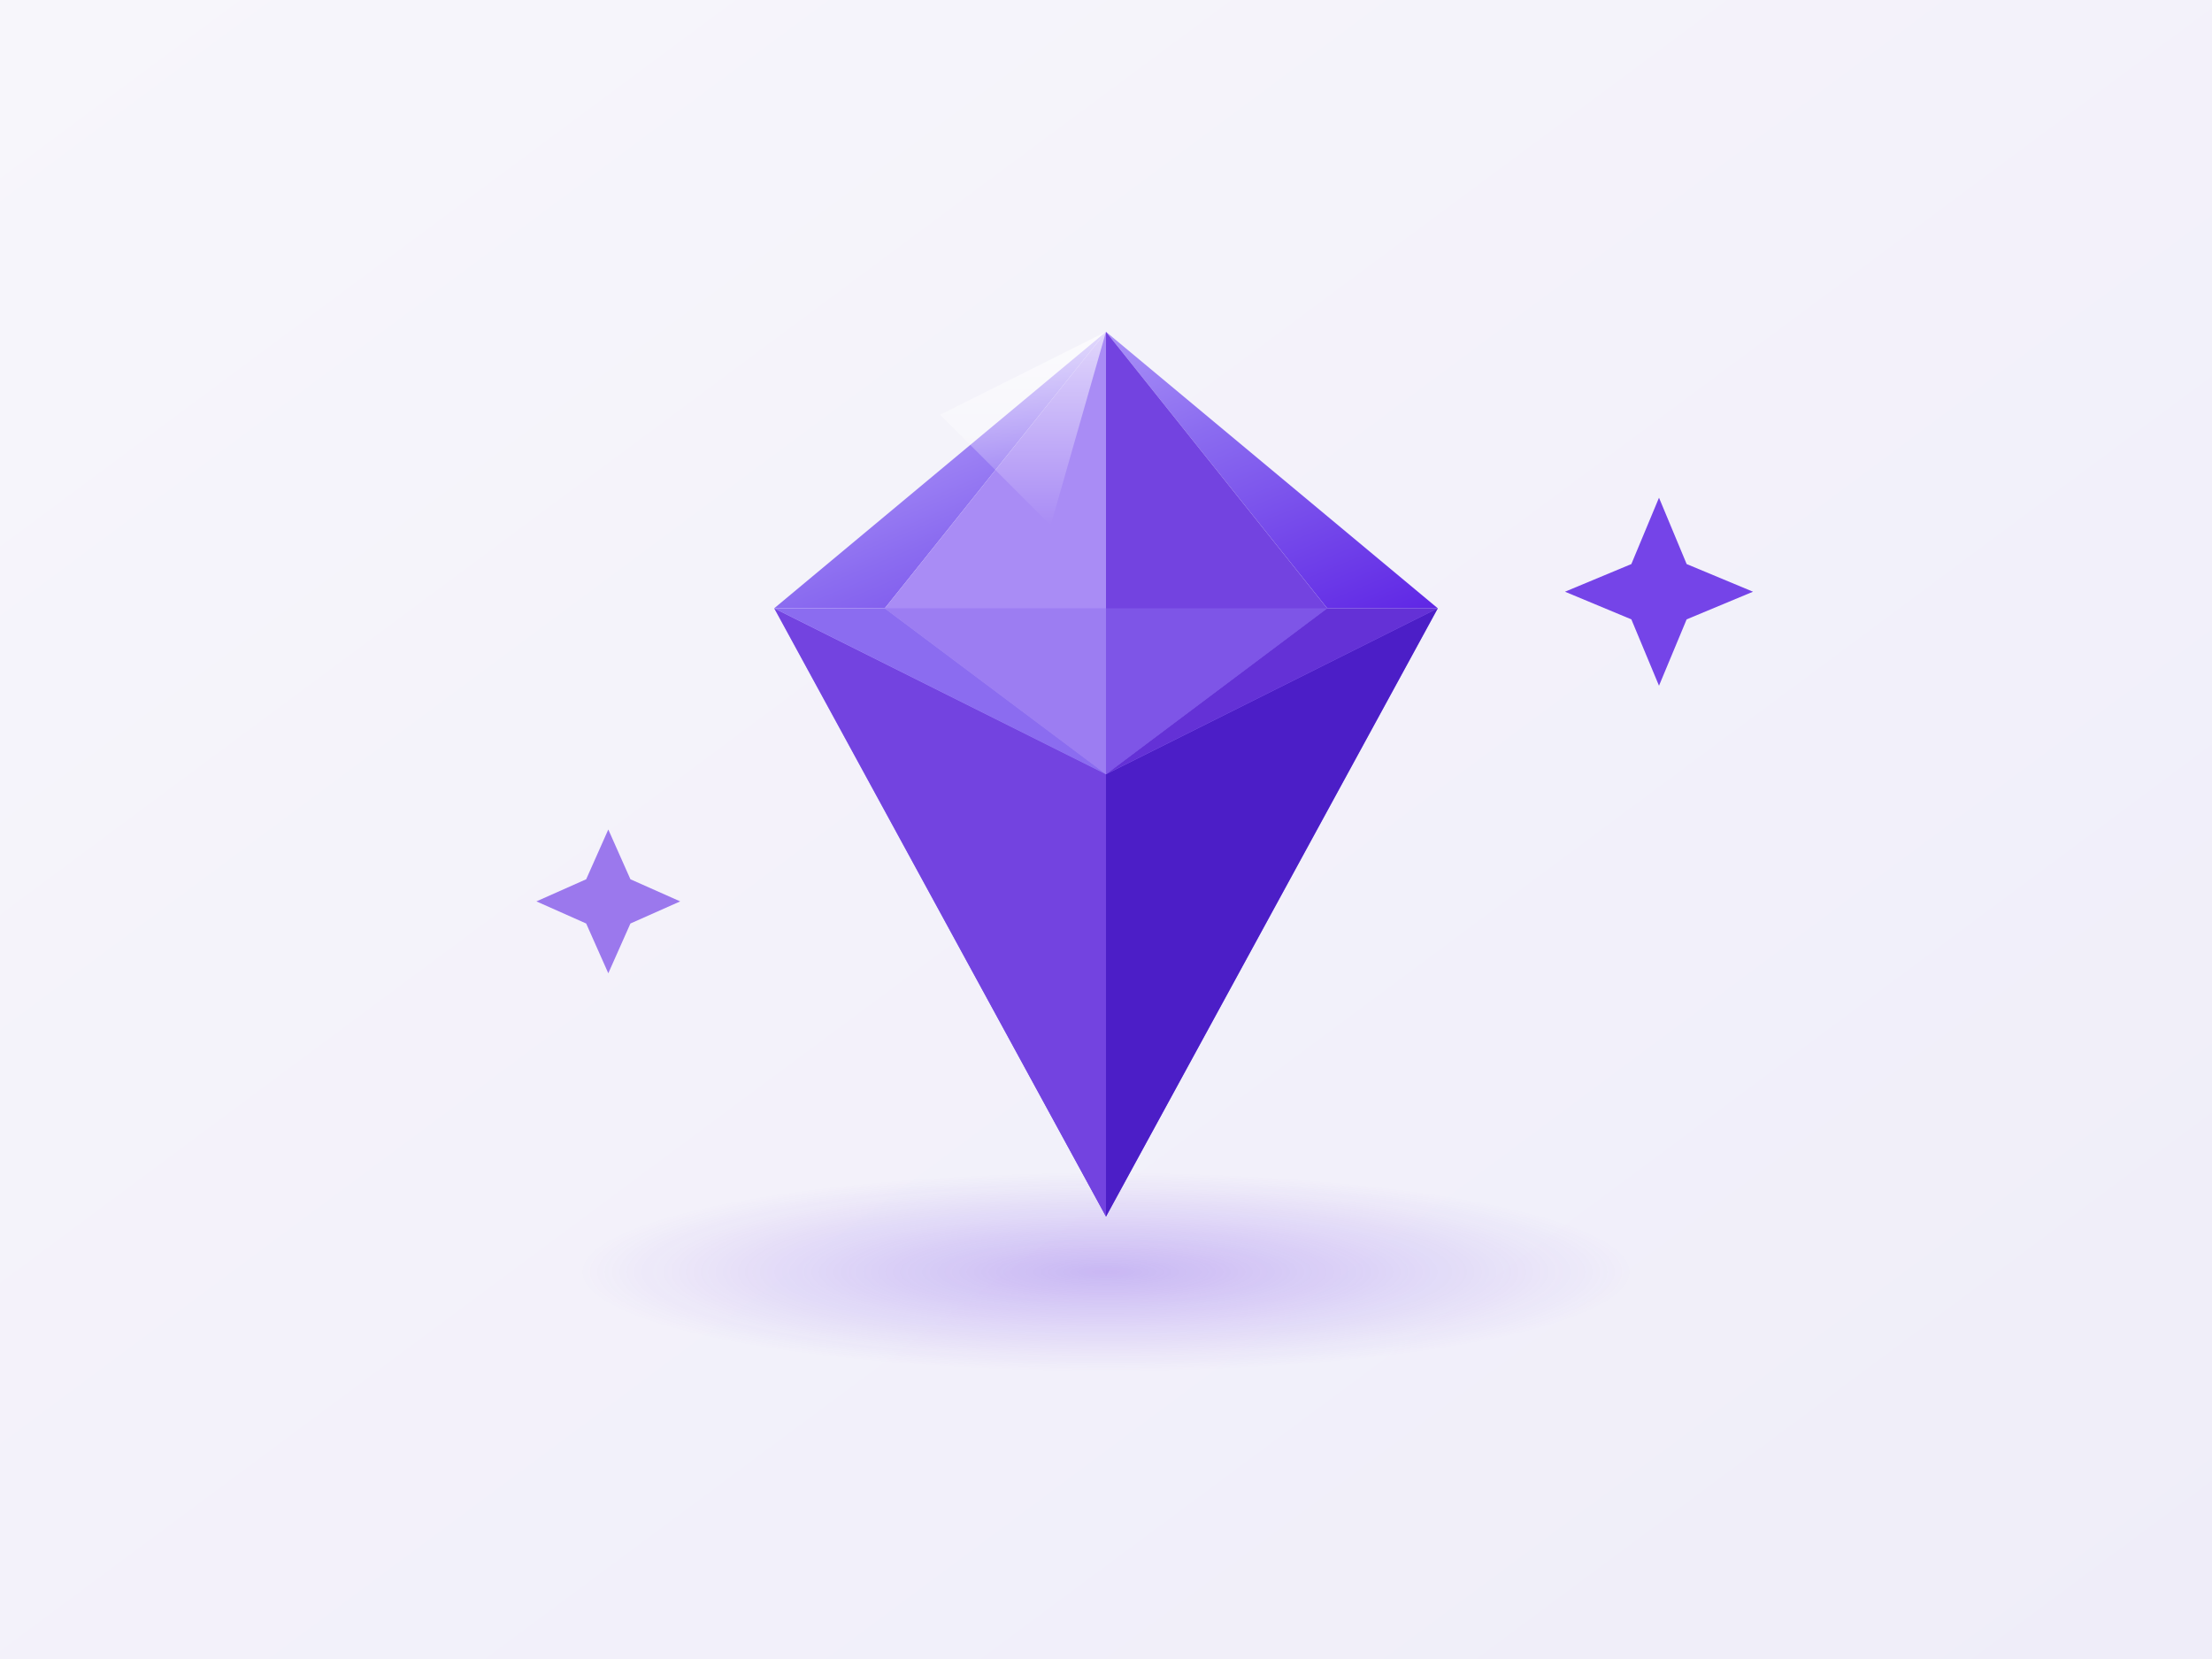
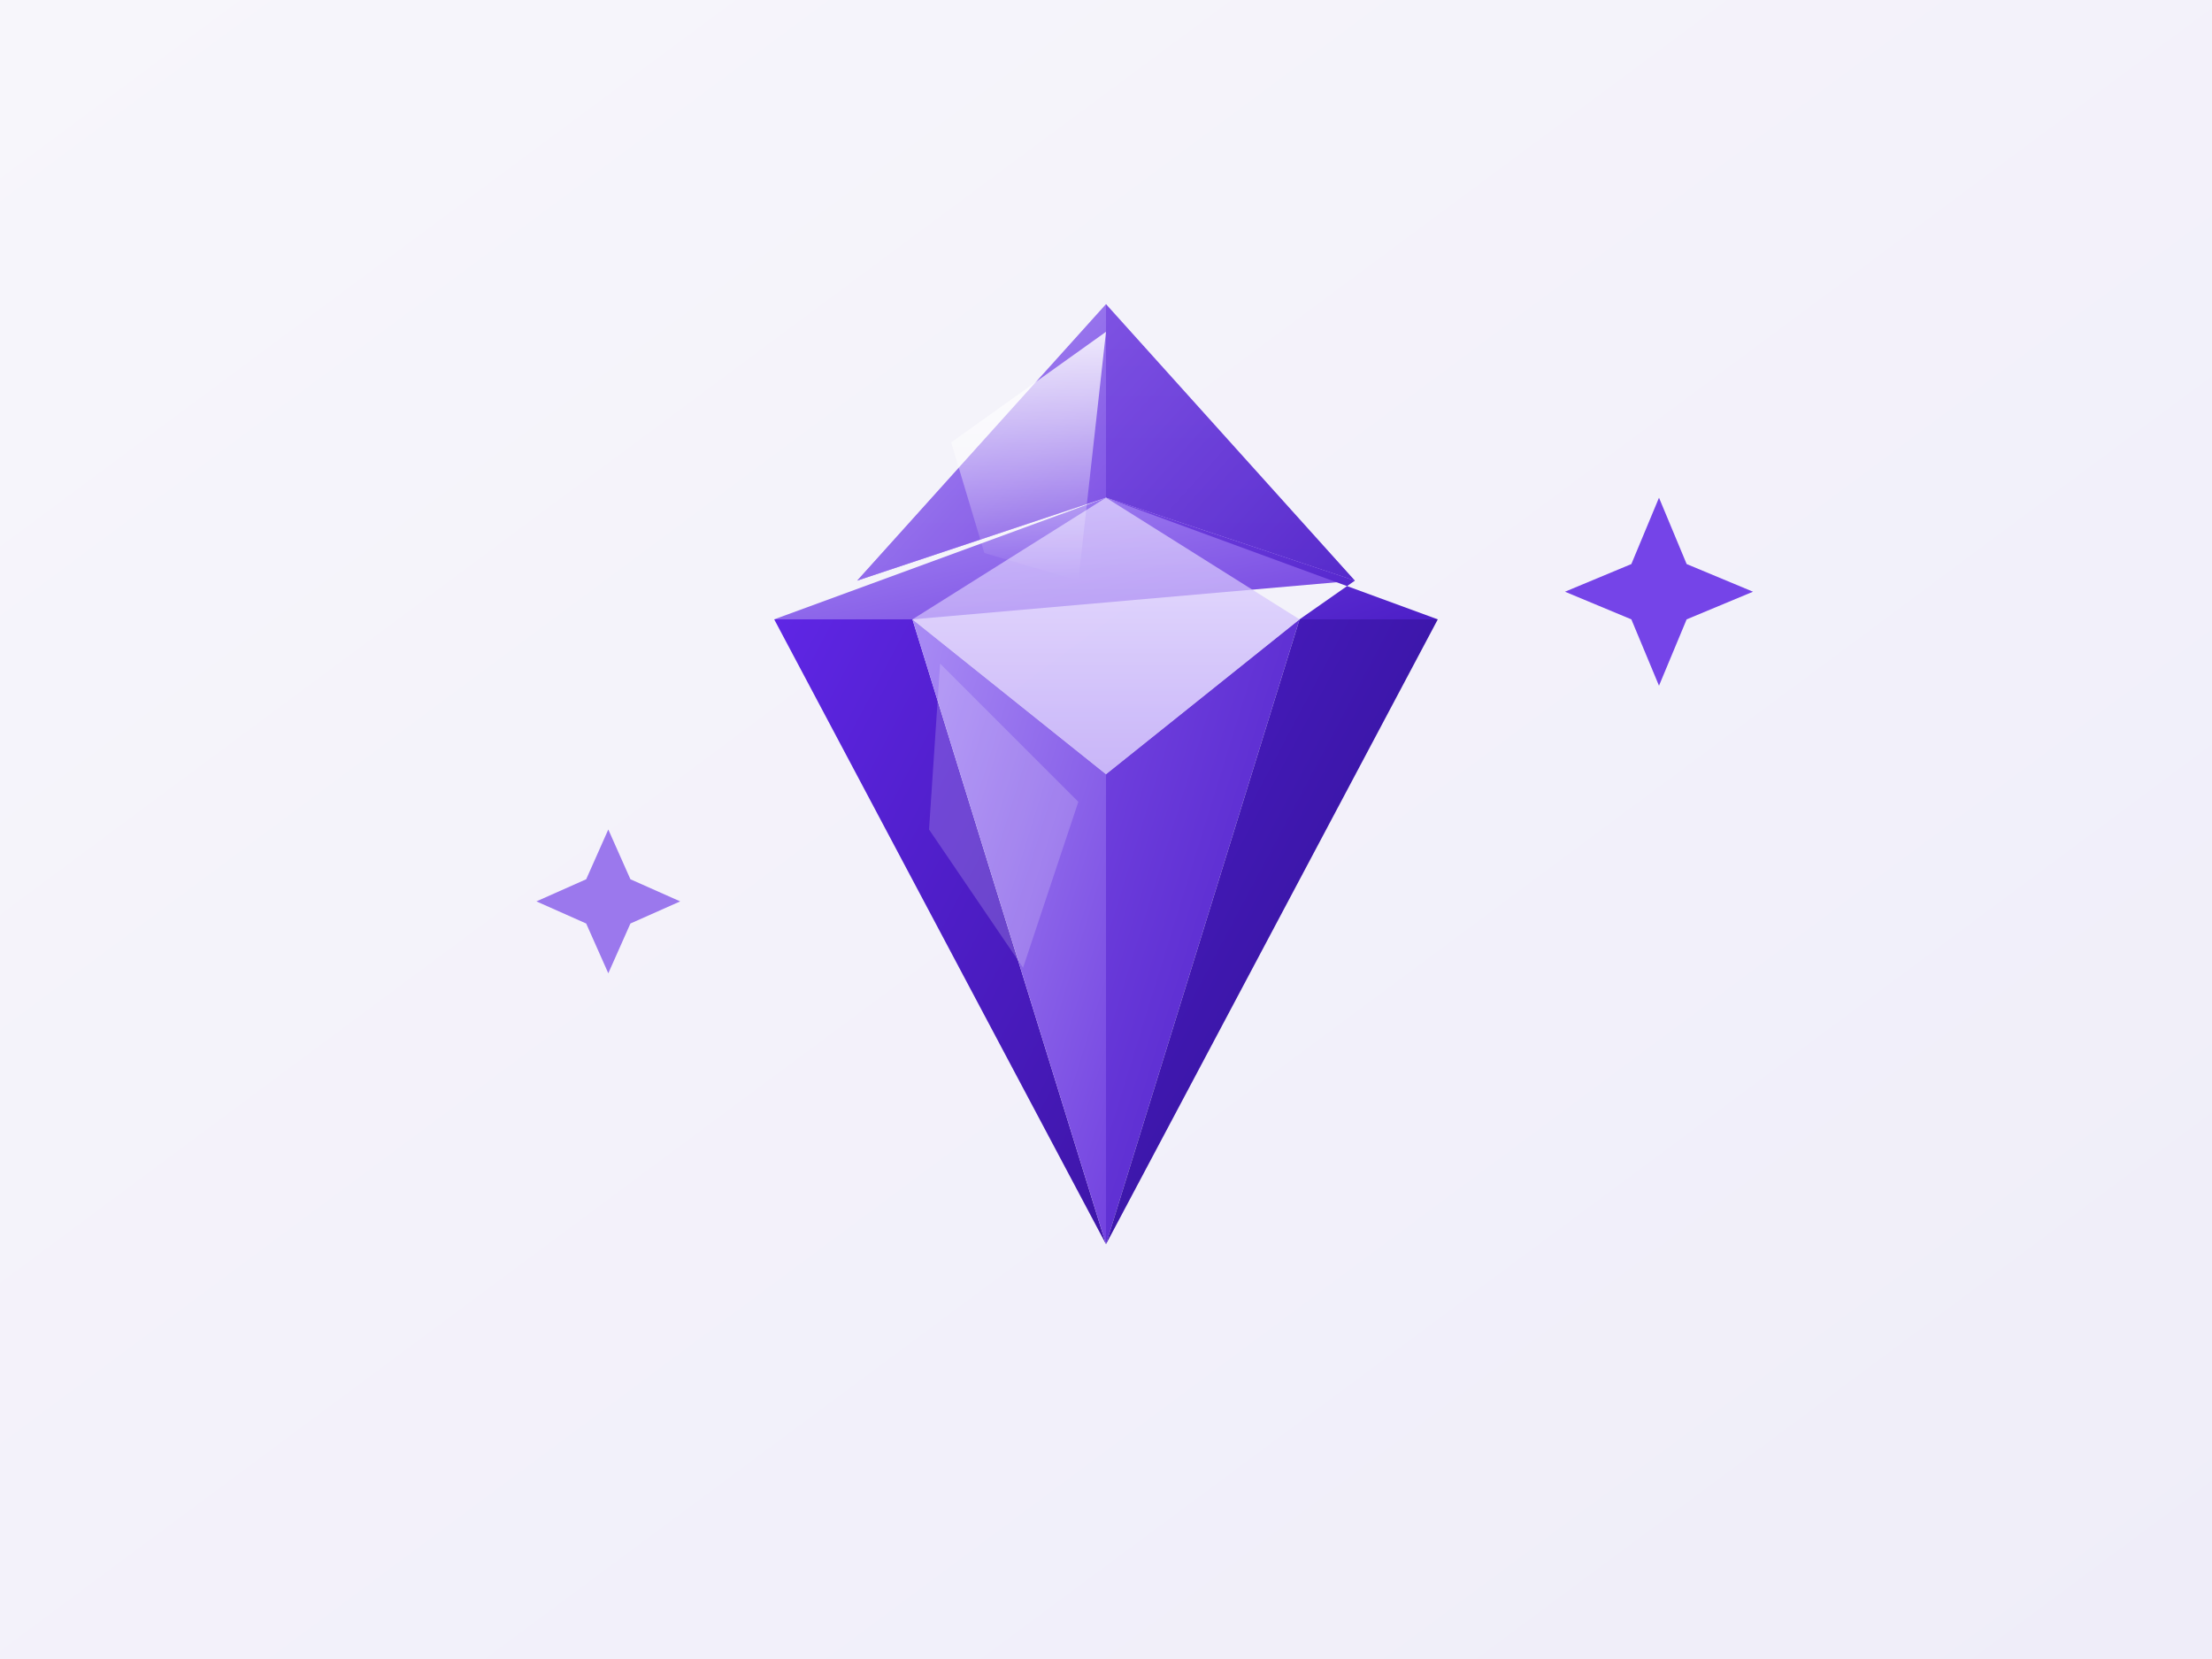
<svg xmlns="http://www.w3.org/2000/svg" viewBox="0 0 400 300">
  <defs>
    <linearGradient id="bg" x1="0" y1="0" x2="1" y2="1">
      <stop offset="0" stop-color="#f7f6fb" />
      <stop offset="1" stop-color="#efedf9" />
    </linearGradient>
-     <linearGradient id="gem" x1="0" y1="0" x2="1" y2="1">
-       <stop offset="0" stop-color="#c9b8ff" />
-       <stop offset="0.5" stop-color="#8b6cf0" />
-       <stop offset="1" stop-color="#5f26e5" />
+     <linearGradient id="facetTop" x1="0" y1="0" x2="0" y2="1">
+       <stop offset="0" stop-color="#e6dcff" />
+       <stop offset="1" stop-color="#b79bf7" />
+     </linearGradient>
+     <linearGradient id="facetLeft" x1="0" y1="0" x2="1" y2="1">
+       <stop offset="0" stop-color="#a98cf5" />
+       <stop offset="1" stop-color="#7343e0" />
+     </linearGradient>
+     <linearGradient id="facetRight" x1="0" y1="0" x2="1" y2="1">
+       <stop offset="0" stop-color="#7343e0" />
+       <stop offset="1" stop-color="#4c1ec7" />
+     </linearGradient>
+     <linearGradient id="facetLeftDark" x1="0" y1="0" x2="1" y2="1">
+       <stop offset="0" stop-color="#5f26e5" />
+       <stop offset="1" stop-color="#3d15a8" />
+     </linearGradient>
+     <linearGradient id="facetRightDark" x1="0" y1="0" x2="1" y2="1">
+       <stop offset="0" stop-color="#4c1ec7" />
+       <stop offset="1" stop-color="#2e0f8f" />
    </linearGradient>
    <linearGradient id="gemFacetLight" x1="0" y1="0" x2="0" y2="1">
-       <stop offset="0" stop-color="#ffffff" stop-opacity="0.65" />
+       <stop offset="0" stop-color="#ffffff" stop-opacity="0.85" />
      <stop offset="1" stop-color="#ffffff" stop-opacity="0" />
    </linearGradient>
-     <radialGradient id="shadow" cx="0.5" cy="0.5" r="0.5">
-       <stop offset="0" stop-color="#5f26e5" stop-opacity="0.28" />
-       <stop offset="1" stop-color="#5f26e5" stop-opacity="0" />
-     </radialGradient>
  </defs>
  <rect width="400" height="300" fill="url(#bg)" />
-   <ellipse cx="200" cy="230" rx="95" ry="18" fill="url(#shadow)" />
  <g>
-     <polygon points="200,60 260,110 240,110 200,60 160,110 140,110" fill="url(#gem)" />
-     <polygon points="140,110 260,110 200,220 " fill="url(#gem)" />
-     <polygon points="140,110 200,140 200,220" fill="#7343e0" />
-     <polygon points="260,110 200,140 200,220" fill="#4c1ec7" />
-     <polygon points="160,110 200,60 200,140" fill="#a98cf5" />
-     <polygon points="240,110 200,60 200,140" fill="#7343e0" />
-     <polygon points="140,110 160,110 200,140" fill="#8b6cf0" />
-     <polygon points="260,110 240,110 200,140" fill="#6431d6" />
-     <polygon points="160,110 200,110 200,140" fill="#9a7bf2" opacity="0.9" />
-     <polygon points="200,110 240,110 200,140" fill="#7f57e8" opacity="0.9" />
-     <polygon points="170,75 200,60 190,95" fill="url(#gemFacetLight)" />
+     <polygon points="200,55 245,105 200,90 155,105" fill="url(#facetTop)" />
+     <polygon points="155,105 200,90 200,55" fill="url(#facetLeft)" opacity="0.9" />
+     <polygon points="245,105 200,90 200,55" fill="url(#facetRight)" opacity="0.9" />
+     <polygon points="140,112 200,90 245,105 165,112" fill="url(#facetLeft)" />
+     <polygon points="260,112 200,90 245,105 235,112" fill="url(#facetRight)" />
+     <polygon points="140,112 200,225 165,112" fill="url(#facetLeftDark)" />
+     <polygon points="165,112 200,225 200,140" fill="url(#facetLeft)" />
+     <polygon points="200,140 200,225 235,112" fill="url(#facetRight)" />
+     <polygon points="235,112 200,225 260,112" fill="url(#facetRightDark)" />
+     <polygon points="165,112 200,140 235,112 200,90" fill="url(#facetTop)" opacity="0.7" />
+     <polygon points="172,80 200,60 195,105 178,100" fill="url(#gemFacetLight)" />
+     <polygon points="170,120 195,145 185,175 168,150" fill="#ffffff" opacity="0.18" />
  </g>
  <g fill="#5f26e5">
    <path d="M300 90 l5 12 12 5 -12 5 -5 12 -5 -12 -12 -5 12 -5 z" opacity="0.85" />
    <path d="M110 150 l4 9 9 4 -9 4 -4 9 -4 -9 -9 -4 9 -4 z" opacity="0.6" />
  </g>
</svg>
